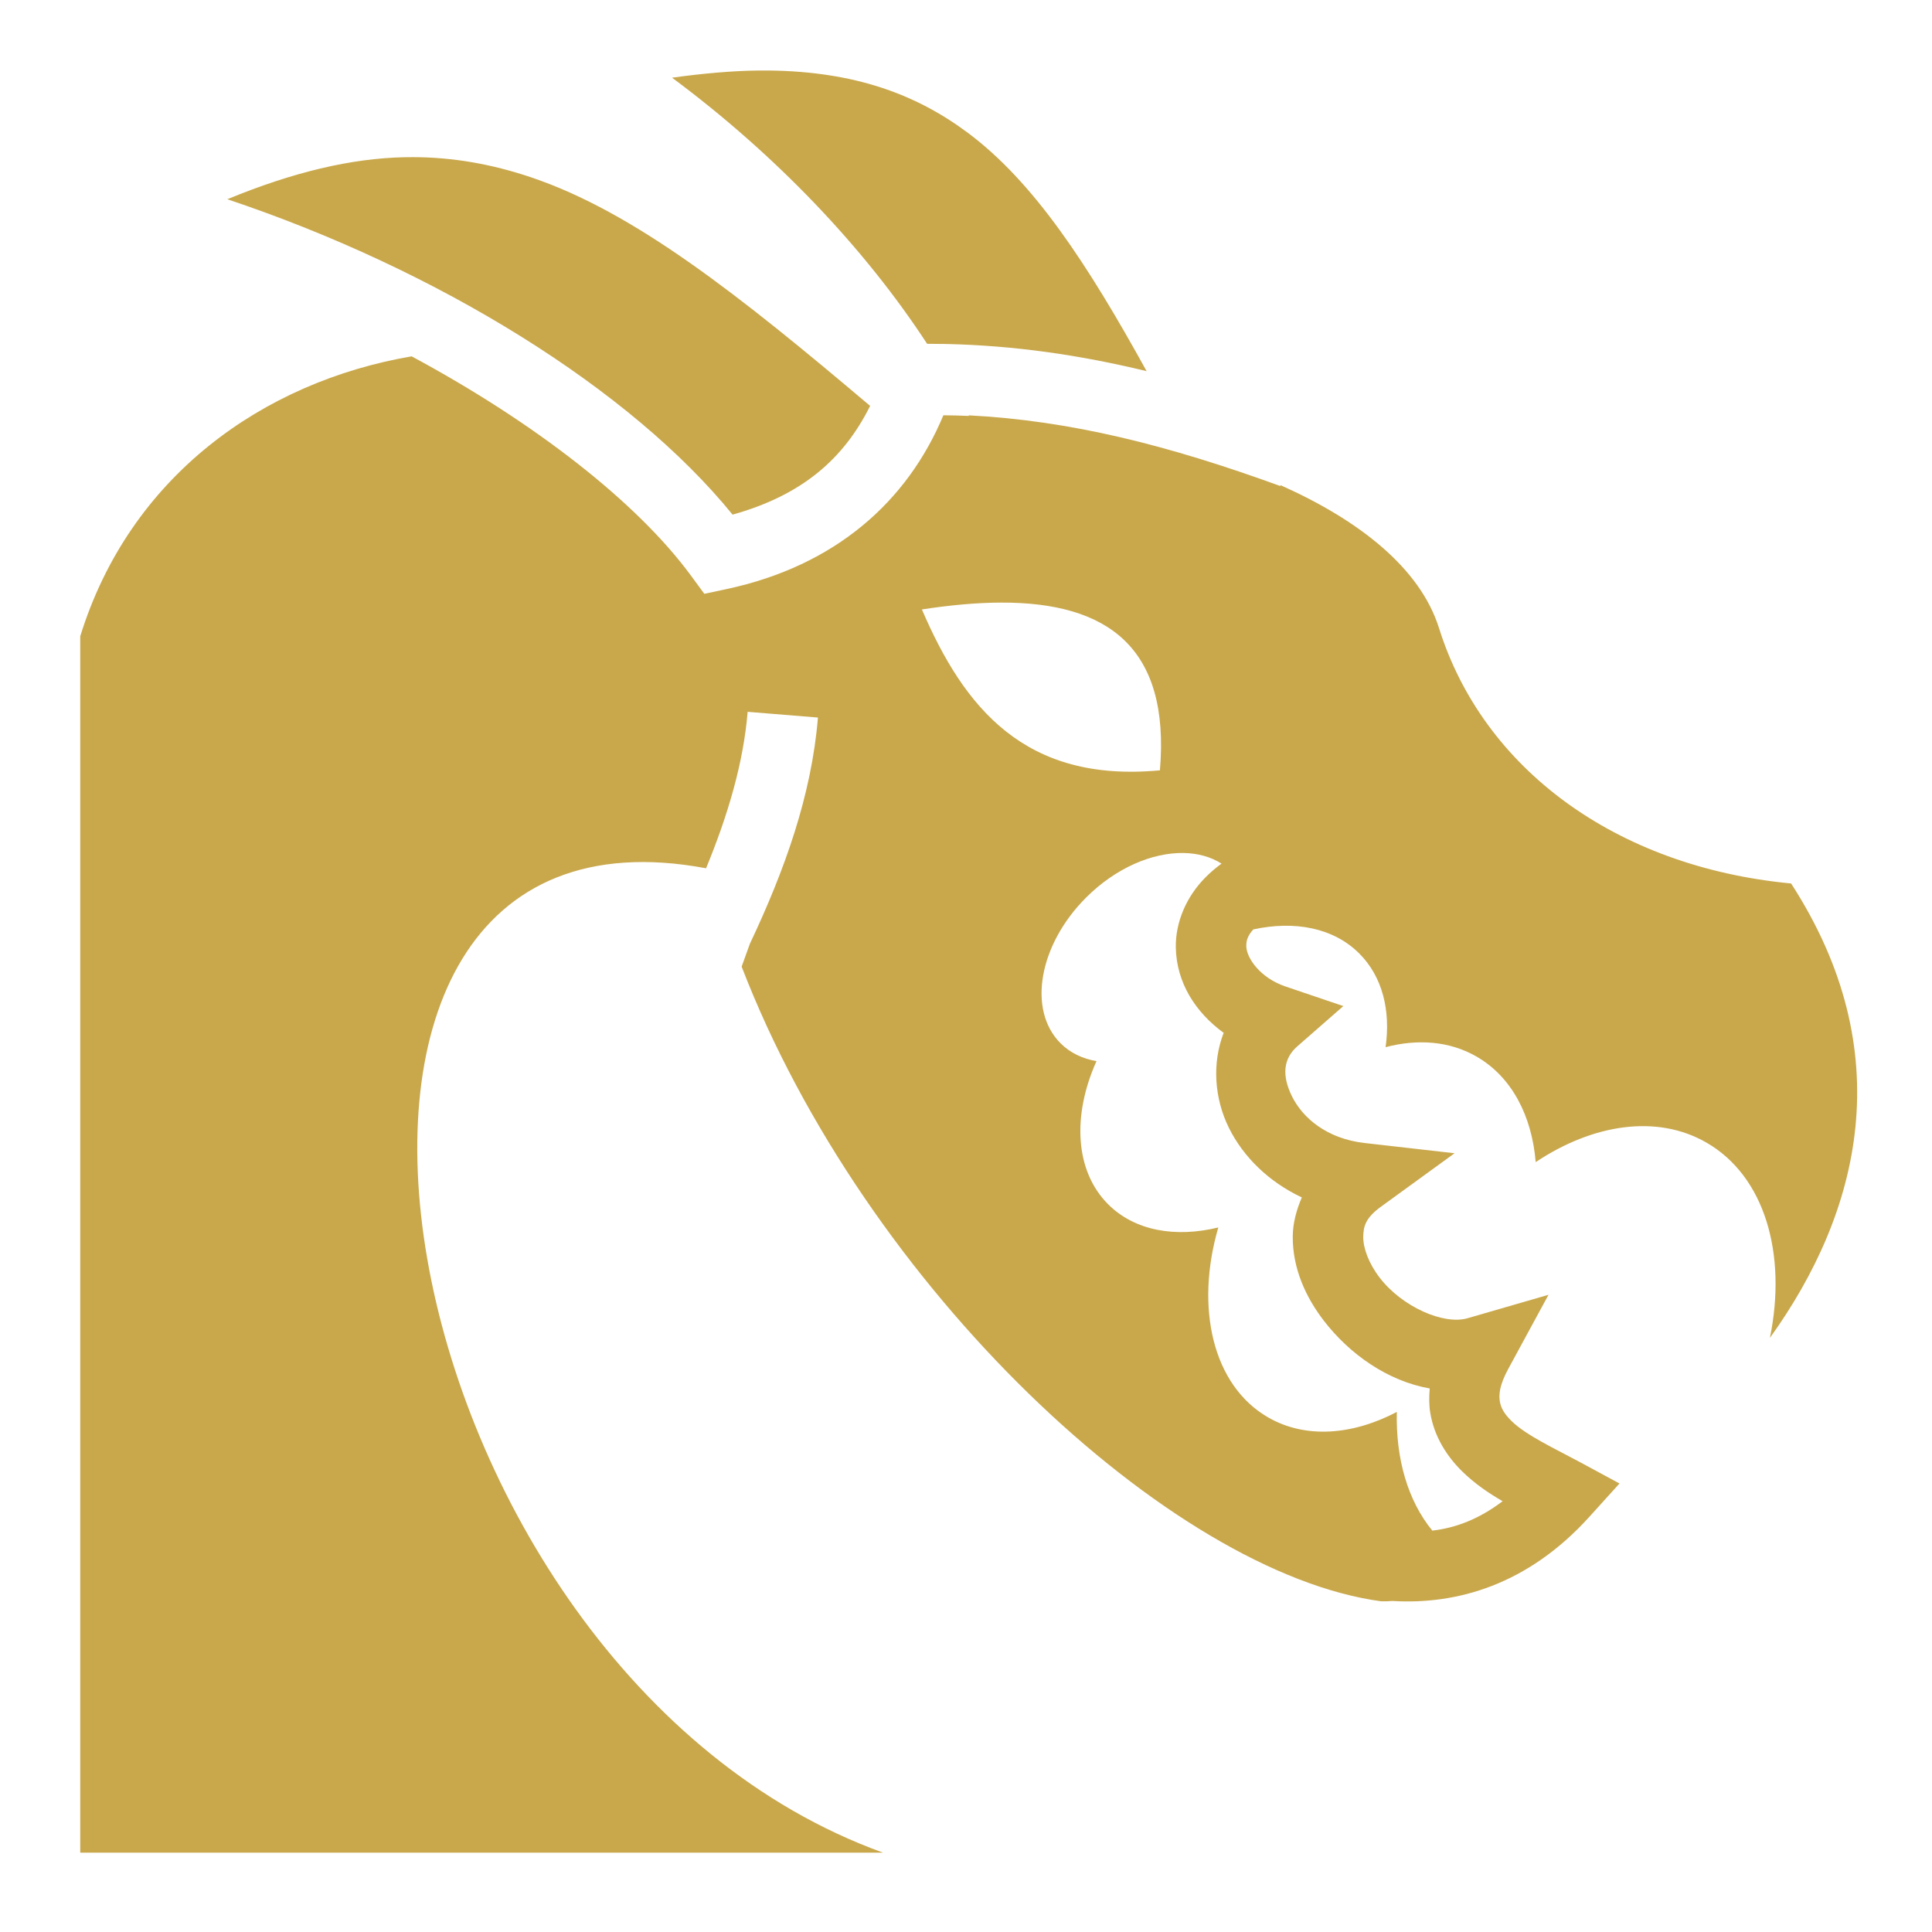
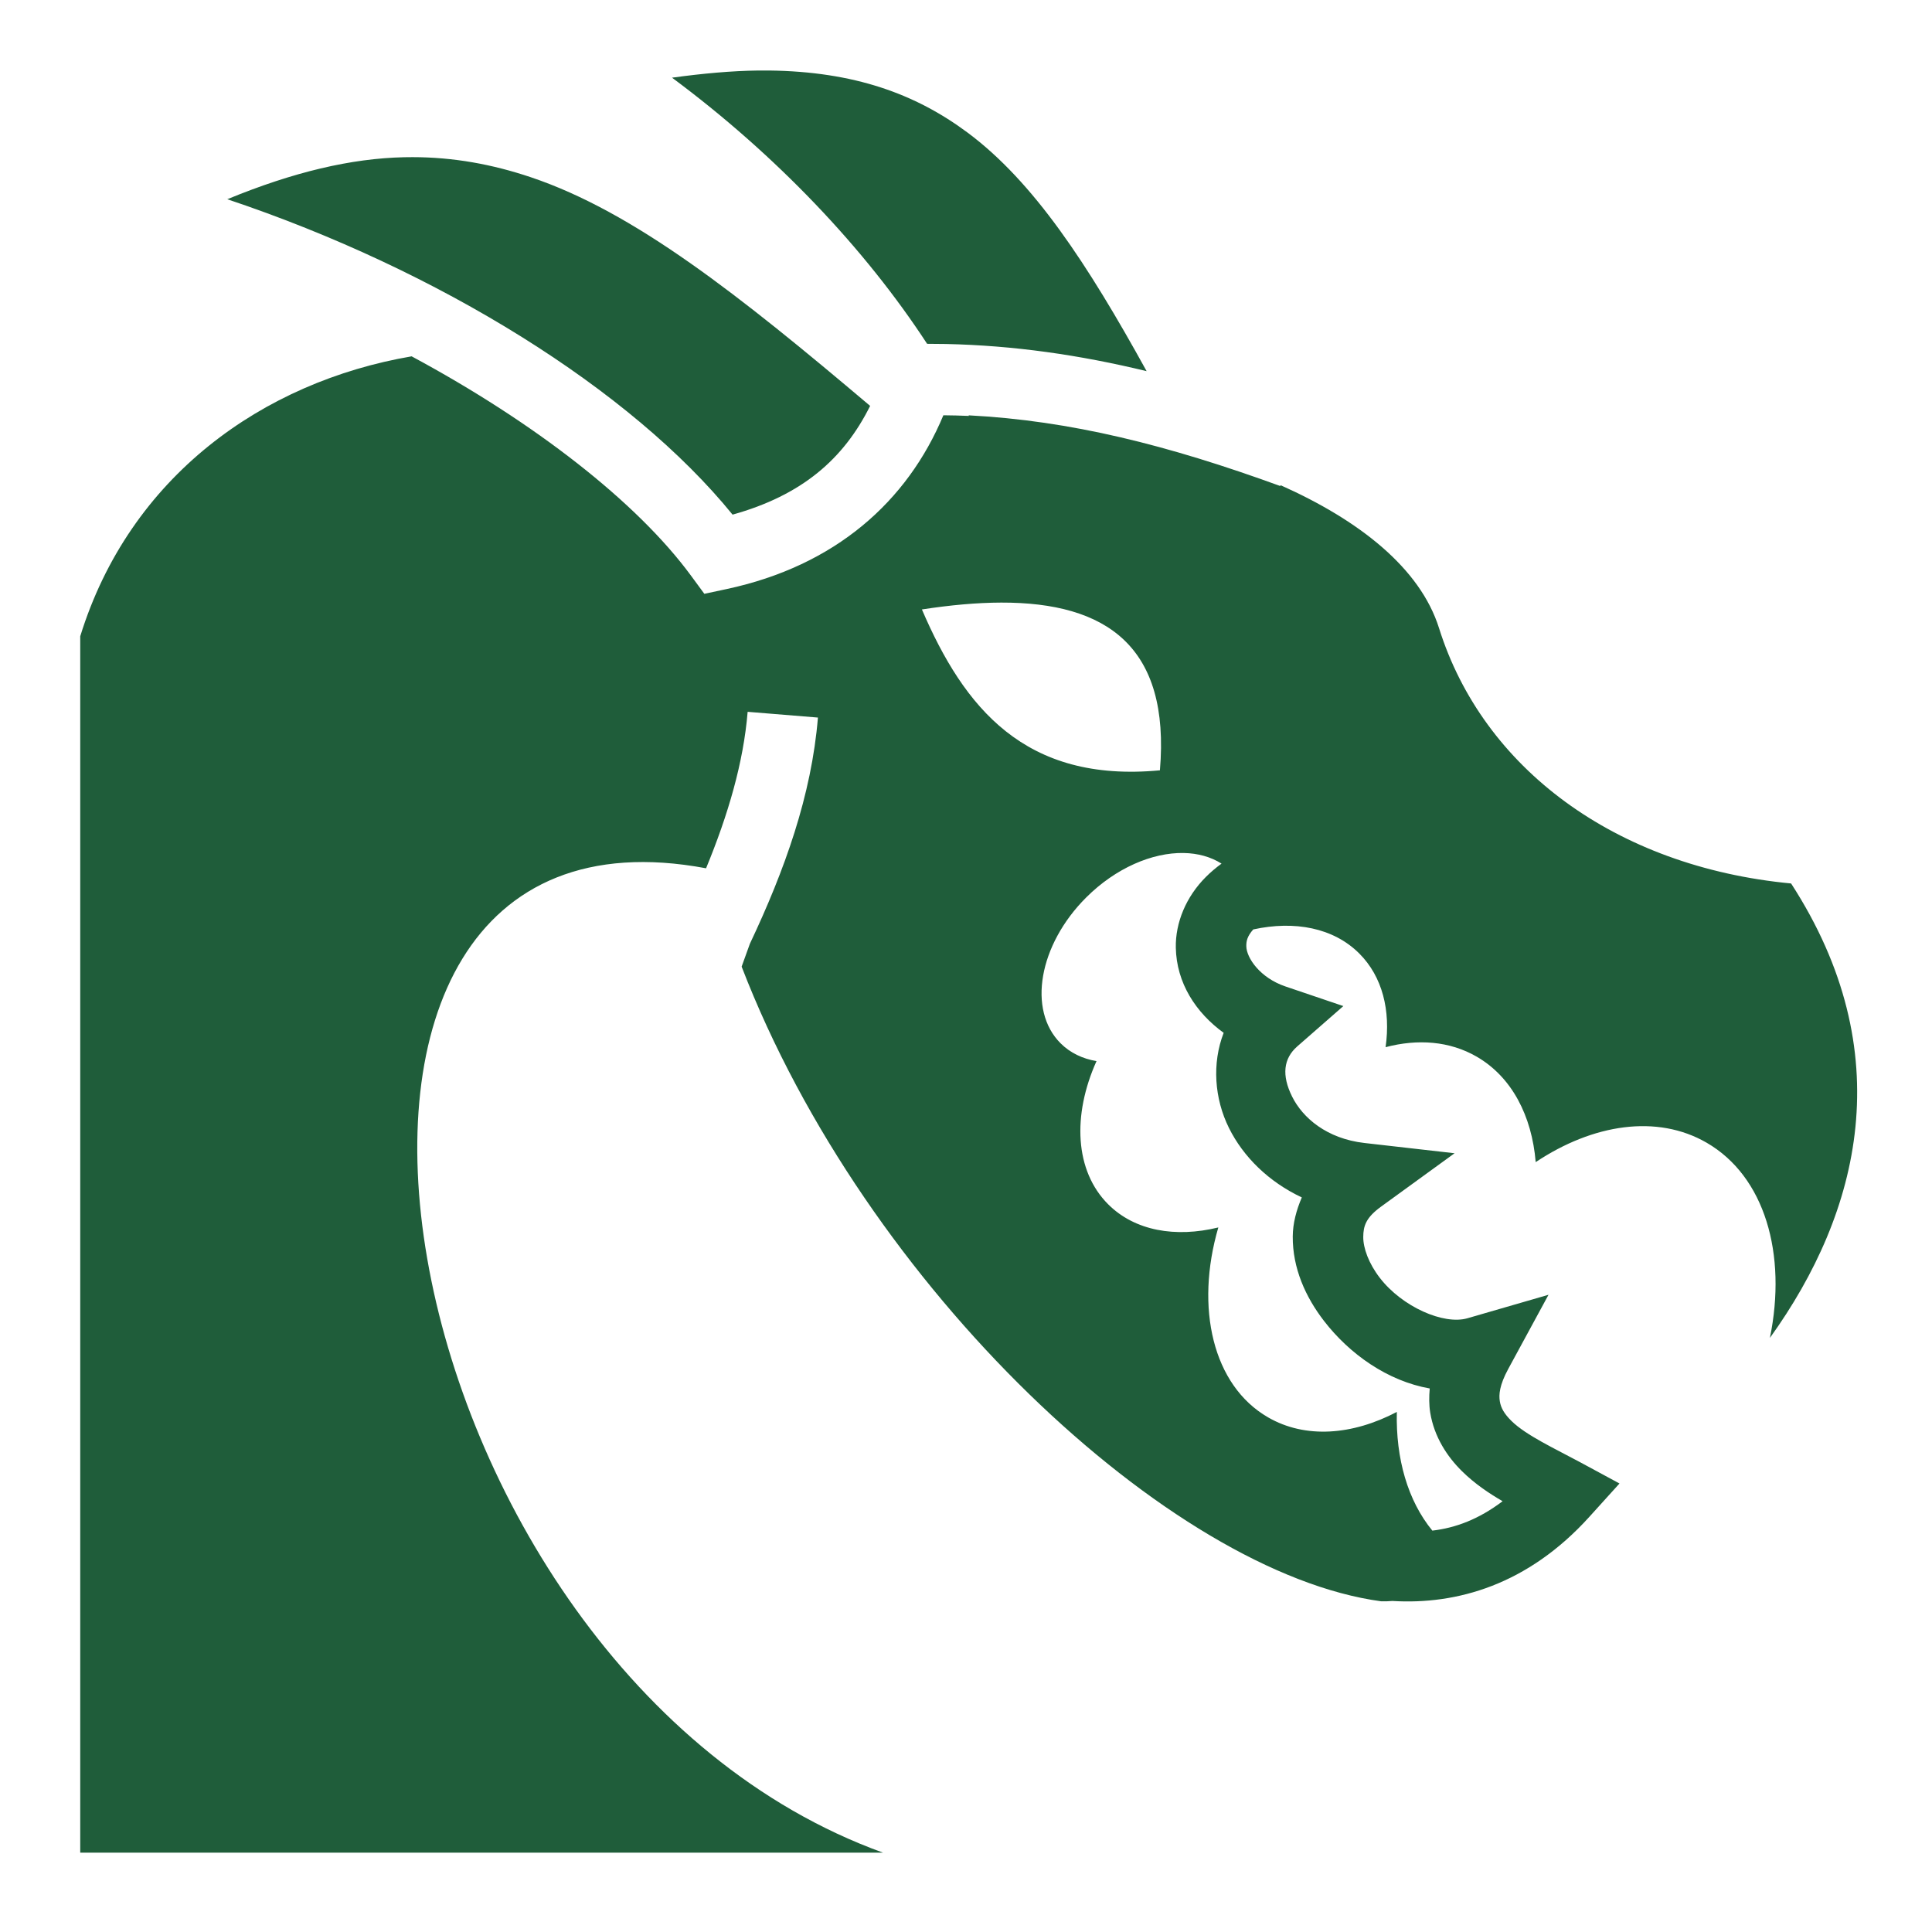
<svg xmlns="http://www.w3.org/2000/svg" viewBox="0 0 512 512">
-   <path fill="#c9a84c" d="M200.947 18.686c-6.98.087-14.64.774-22.85 1.9 27.57 20.468 51.098 45.25 67.594 70.527 1.66 0 3.312.012 4.958.047 18.066.39 35.487 2.906 53.217 7.2-15.695-28.457-29.935-50.19-47.45-63.22-13.817-10.278-30.063-16.168-52.52-16.454-.967-.013-1.95-.013-2.948 0zm-91.66 22.96c-.73-.002-1.46.006-2.195.022-14.045.31-29.36 3.92-46.86 11.13 56.18 18.807 106.985 50.468 133.907 83.585 18.377-5.13 29.44-14.72 36.454-28.817C195.84 78.18 168.118 56.19 140.65 46.96c-10.168-3.418-20.433-5.306-31.363-5.315zm-.203 52.786c-39.42 6.758-74.73 31.854-87.822 74.19v322.345h212.73C100.352 442.58 61.19 206.49 187.115 230.104c5.838-14.164 9.92-28.027 11.018-41.465l18.627 1.522c-1.684 20.592-8.828 40.49-18.033 59.943-.732 2.035-1.472 4.12-2.186 6.063 32.842 85.24 113.77 160.69 169.495 168.197.915.033 1.905-.002 2.953-.09 17.016 1.035 35.86-4.222 52.21-22.304l7.984-8.83-10.473-5.658c-6.507-3.515-14.29-7.094-18.167-10.925-1.938-1.916-2.793-3.47-3.074-5.194-.282-1.725-.13-4.227 2.23-8.578l10.673-19.656-21.484 6.222c-6.304 1.825-17.305-3.032-23.224-10.71-2.96-3.84-4.408-7.907-4.387-10.843.02-2.938.72-5.125 4.747-8.05l19.453-14.125-23.884-2.72c-9.974-1.137-16.37-6.658-19.17-12.294-2.802-5.634-2.312-10.084 1.375-13.31l12.204-10.677-15.358-5.205c-6.717-2.276-10.296-7.555-10.357-10.633-.028-1.373.238-2.666 1.843-4.476 10.93-2.39 21.258-.45 28.088 6.374 6.154 6.146 8.35 15.128 6.977 24.832 8.55-2.254 16.985-1.616 24.112 2.494 9.34 5.387 14.647 15.692 15.67 27.965 15.212-10.132 32.152-12.725 45.262-5.164 15.467 8.92 21.36 29.513 16.805 51.75 23.992-33.355 34.588-75.717 5.617-120.43-46.726-4.442-81.693-30.676-93.293-67.64-5.026-16.016-21.284-28.67-42-37.904l-.08.217c-29.74-10.823-55.575-17.35-82.604-18.733l.08.155c-2.294-.093-4.56-.16-6.762-.172-9.537 22.874-28.662 39.9-57.436 46.054l-5.906 1.262-3.576-4.864c-14.216-19.33-41.23-40.452-74.002-58.074zm156.215 65.26c27.927-.073 44.874 11.617 42.09 44.45-35.844 3.39-51.933-16.683-63.074-42.632 7.507-1.155 14.538-1.8 20.983-1.817zm48.407 66.363c3.708.07 7.14.994 10.014 2.812-1.51 1.102-2.898 2.28-4.16 3.543-5.246 5.24-8.087 12.122-7.956 18.742.183 9.322 5.27 17.184 12.68 22.56-3.14 8.103-2.452 17.455 1.407 25.22 3.813 7.668 10.54 14.273 19.302 18.398-1.445 3.366-2.375 6.862-2.4 10.33-.062 8.407 3.38 16.042 8.273 22.39 6.792 8.81 16.862 15.936 28.026 17.91-.183 2.18-.204 4.333.133 6.407 1.05 6.444 4.515 11.66 8.38 15.48 3.41 3.37 7.19 5.892 10.798 7.993-6.345 4.792-12.414 7.056-18.618 7.79-6.515-7.937-9.71-19.084-9.41-31.454-11.767 6.177-24.21 7.156-34.12 1.44-14.668-8.46-19.393-29.036-13.187-50.33-11.336 2.77-22.13.92-29.187-6.132-8.875-8.865-9.535-23.626-3.094-37.95-3.676-.615-6.963-2.166-9.525-4.725-8.808-8.798-5.773-26.09 6.776-38.626 7.843-7.835 17.546-11.957 25.87-11.8z" />
+   <path fill="#1f5d3a" d="M200.947 18.686c-6.98.087-14.64.774-22.85 1.9 27.57 20.468 51.098 45.25 67.594 70.527 1.66 0 3.312.012 4.958.047 18.066.39 35.487 2.906 53.217 7.2-15.695-28.457-29.935-50.19-47.45-63.22-13.817-10.278-30.063-16.168-52.52-16.454-.967-.013-1.95-.013-2.948 0zm-91.66 22.96c-.73-.002-1.46.006-2.195.022-14.045.31-29.36 3.92-46.86 11.13 56.18 18.807 106.985 50.468 133.907 83.585 18.377-5.13 29.44-14.72 36.454-28.817C195.84 78.18 168.118 56.19 140.65 46.96c-10.168-3.418-20.433-5.306-31.363-5.315zm-.203 52.786c-39.42 6.758-74.73 31.854-87.822 74.19v322.345h212.73C100.352 442.58 61.19 206.49 187.115 230.104c5.838-14.164 9.92-28.027 11.018-41.465l18.627 1.522c-1.684 20.592-8.828 40.49-18.033 59.943-.732 2.035-1.472 4.12-2.186 6.063 32.842 85.24 113.77 160.69 169.495 168.197.915.033 1.905-.002 2.953-.09 17.016 1.035 35.86-4.222 52.21-22.304l7.984-8.83-10.473-5.658c-6.507-3.515-14.29-7.094-18.167-10.925-1.938-1.916-2.793-3.47-3.074-5.194-.282-1.725-.13-4.227 2.23-8.578l10.673-19.656-21.484 6.222c-6.304 1.825-17.305-3.032-23.224-10.71-2.96-3.84-4.408-7.907-4.387-10.843.02-2.938.72-5.125 4.747-8.05l19.453-14.125-23.884-2.72c-9.974-1.137-16.37-6.658-19.17-12.294-2.802-5.634-2.312-10.084 1.375-13.31l12.204-10.677-15.358-5.205c-6.717-2.276-10.296-7.555-10.357-10.633-.028-1.373.238-2.666 1.843-4.476 10.93-2.39 21.258-.45 28.088 6.374 6.154 6.146 8.35 15.128 6.977 24.832 8.55-2.254 16.985-1.616 24.112 2.494 9.34 5.387 14.647 15.692 15.67 27.965 15.212-10.132 32.152-12.725 45.262-5.164 15.467 8.92 21.36 29.513 16.805 51.75 23.992-33.355 34.588-75.717 5.617-120.43-46.726-4.442-81.693-30.676-93.293-67.64-5.026-16.016-21.284-28.67-42-37.904l-.08.217c-29.74-10.823-55.575-17.35-82.604-18.733l.08.155c-2.294-.093-4.56-.16-6.762-.172-9.537 22.874-28.662 39.9-57.436 46.054l-5.906 1.262-3.576-4.864c-14.216-19.33-41.23-40.452-74.002-58.074zm156.215 65.26c27.927-.073 44.874 11.617 42.09 44.45-35.844 3.39-51.933-16.683-63.074-42.632 7.507-1.155 14.538-1.8 20.983-1.817zm48.407 66.363c3.708.07 7.14.994 10.014 2.812-1.51 1.102-2.898 2.28-4.16 3.543-5.246 5.24-8.087 12.122-7.956 18.742.183 9.322 5.27 17.184 12.68 22.56-3.14 8.103-2.452 17.455 1.407 25.22 3.813 7.668 10.54 14.273 19.302 18.398-1.445 3.366-2.375 6.862-2.4 10.33-.062 8.407 3.38 16.042 8.273 22.39 6.792 8.81 16.862 15.936 28.026 17.91-.183 2.18-.204 4.333.133 6.407 1.05 6.444 4.515 11.66 8.38 15.48 3.41 3.37 7.19 5.892 10.798 7.993-6.345 4.792-12.414 7.056-18.618 7.79-6.515-7.937-9.71-19.084-9.41-31.454-11.767 6.177-24.21 7.156-34.12 1.44-14.668-8.46-19.393-29.036-13.187-50.33-11.336 2.77-22.13.92-29.187-6.132-8.875-8.865-9.535-23.626-3.094-37.95-3.676-.615-6.963-2.166-9.525-4.725-8.808-8.798-5.773-26.09 6.776-38.626 7.843-7.835 17.546-11.957 25.87-11.8z" />
</svg>
